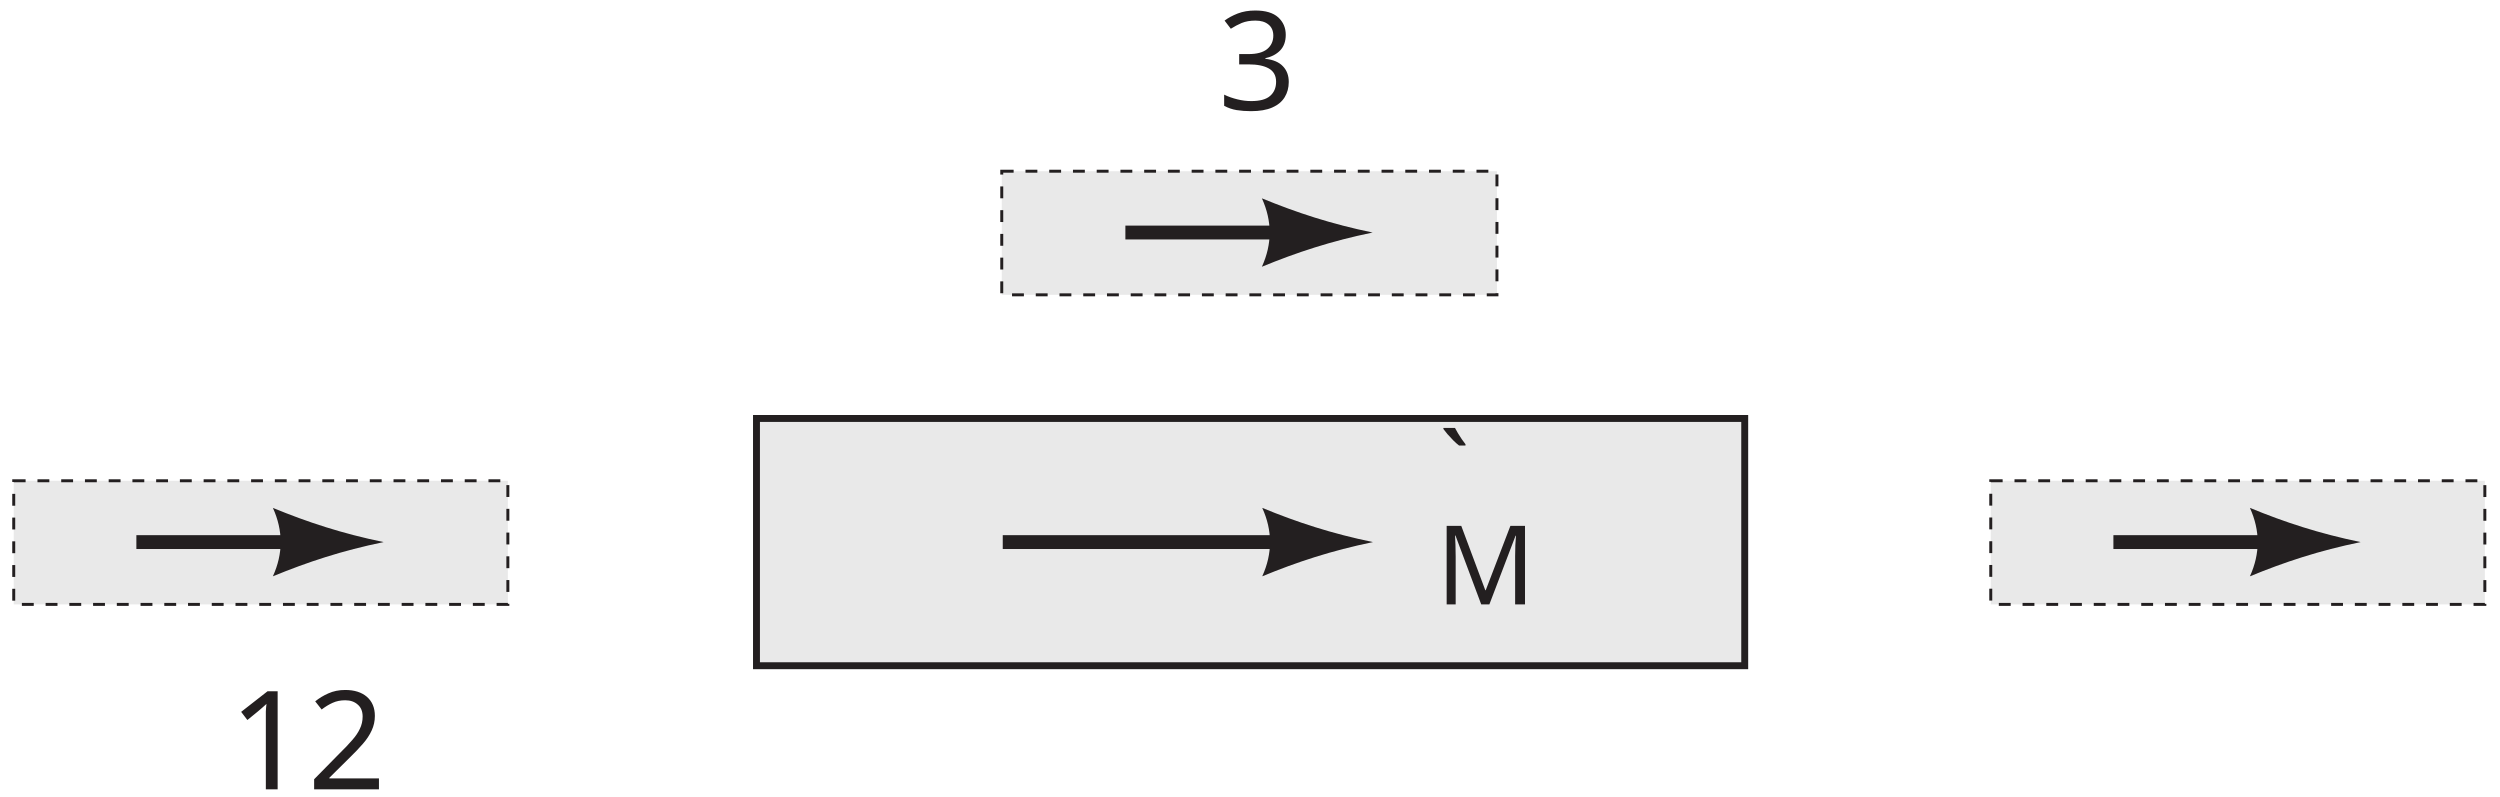
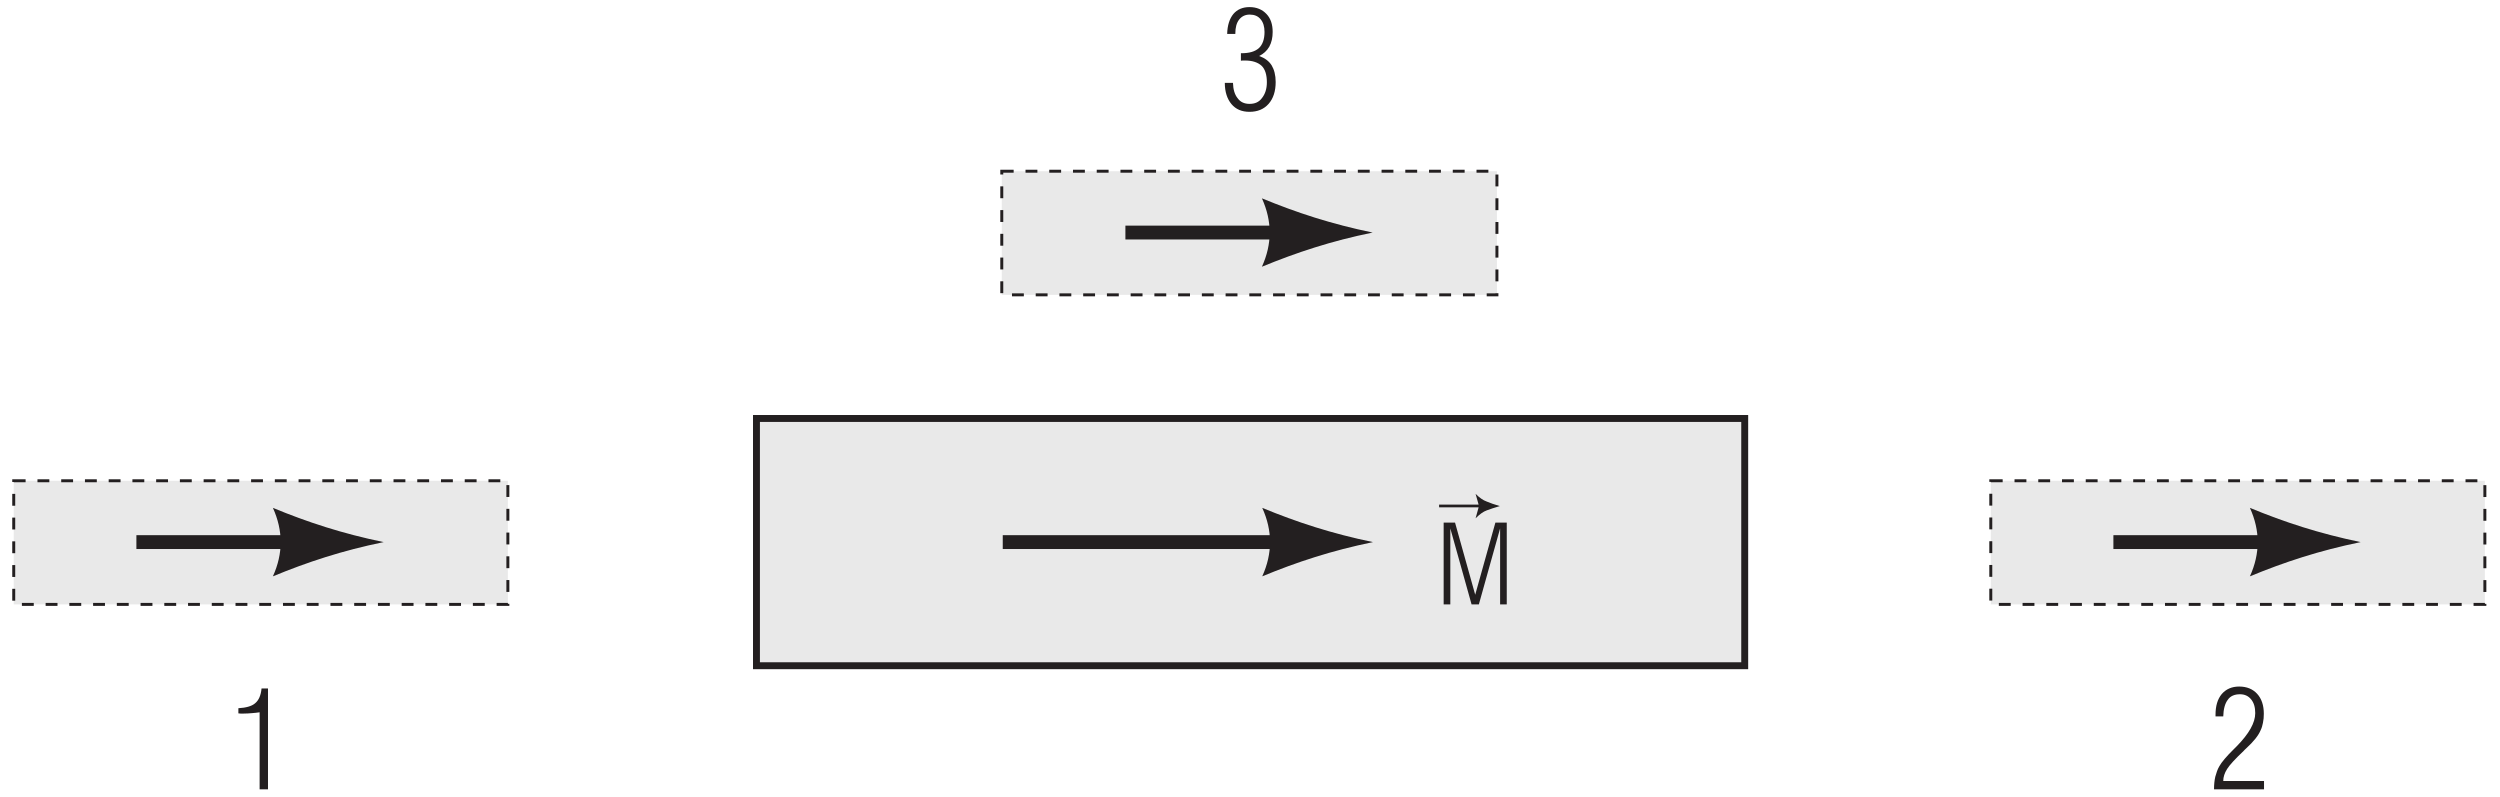
- <svg xmlns="http://www.w3.org/2000/svg" version="1.1" id="svg2" xml:space="preserve" width="242.667" height="77.333" viewBox="0 0 242.667 77.333">
-   <defs id="defs6" />
-   <g id="g8" transform="matrix(1.333333,0,0,-1.333333,0,77.33333)">
-     <g id="g10" transform="scale(0.1)">
-       <path d="M 550.719,275.359 H 1270.16 V 95.352 H 550.719 V 275.359" style="fill:#e9e9e9;fill-opacity:1;fill-rule:evenodd;stroke:none" id="path12" />
-       <path d="M 550.719,275.359 H 1270.16 V 95.352 H 550.719 Z" style="fill:none;stroke:#231f20;stroke-width:5.04;stroke-linecap:butt;stroke-linejoin:miter;stroke-miterlimit:2.613;stroke-dasharray:none;stroke-opacity:1" id="path14" />
-       <path d="m 729.281,455.359 h 360.499 v -90 H 729.281 v 90" style="fill:#e9e9e9;fill-opacity:1;fill-rule:evenodd;stroke:none" id="path16" />
-       <path d="m 729.281,455.359 h 360.499 v -90 H 729.281 Z" style="fill:none;stroke:#231f20;stroke-width:2.16;stroke-linecap:butt;stroke-linejoin:miter;stroke-miterlimit:2.613;stroke-dasharray:8.64, 8.64;stroke-dashoffset:0;stroke-opacity:1" id="path18" />
-       <path d="m 1449.28,230 h 359.69 v -90 h -359.69 v 90" style="fill:#e9e9e9;fill-opacity:1;fill-rule:evenodd;stroke:none" id="path20" />
-       <path d="m 1449.28,230 h 359.69 v -90 h -359.69 z" style="fill:none;stroke:#231f20;stroke-width:2.16;stroke-linecap:butt;stroke-linejoin:miter;stroke-miterlimit:2.613;stroke-dasharray:8.64, 8.64;stroke-dashoffset:0;stroke-opacity:1" id="path22" />
-       <path d="M 10,230 H 369.723 V 140 H 10 v 90" style="fill:#e9e9e9;fill-opacity:1;fill-rule:evenodd;stroke:none" id="path24" />
-       <path d="M 10,230 H 369.723 V 140 H 10 Z" style="fill:none;stroke:#231f20;stroke-width:2.16;stroke-linecap:butt;stroke-linejoin:miter;stroke-miterlimit:2.613;stroke-dasharray:8.64, 8.64;stroke-dashoffset:0;stroke-opacity:1" id="path26" />
-       <path d="M 976.461,410.719 H 819.281" style="fill:none;stroke:#231f20;stroke-width:10.08;stroke-linecap:butt;stroke-linejoin:miter;stroke-miterlimit:2.613;stroke-dasharray:none;stroke-opacity:1" id="path28" />
-       <path d="m 999.281,410.719 c -30.242,6.23 -55.402,14.519 -80.621,24.898 7.559,-16.633 7.539,-33.222 0,-49.812 25.199,10.379 50.379,18.707 80.621,24.914" style="fill:#231f20;fill-opacity:1;fill-rule:evenodd;stroke:none" id="path30" />
-       <path d="M 976.711,185.359 H 730" style="fill:none;stroke:#231f20;stroke-width:10.08;stroke-linecap:butt;stroke-linejoin:miter;stroke-miterlimit:2.613;stroke-dasharray:none;stroke-opacity:1" id="path32" />
-       <path d="m 999.531,185.359 c -30.242,6.231 -55.402,14.516 -80.621,24.899 7.559,-16.633 7.539,-33.223 0,-49.813 25.199,10.379 50.379,18.707 80.621,24.914" style="fill:#231f20;fill-opacity:1;fill-rule:evenodd;stroke:none" id="path34" />
-       <path d="M 256.461,185.359 H 99.281" style="fill:none;stroke:#231f20;stroke-width:10.08;stroke-linecap:butt;stroke-linejoin:miter;stroke-miterlimit:2.613;stroke-dasharray:none;stroke-opacity:1" id="path36" />
-       <path d="m 279.281,185.359 c -30.242,6.231 -55.402,14.516 -80.621,24.899 7.559,-16.633 7.539,-33.223 0,-49.813 25.199,10.379 50.379,18.707 80.621,24.914" style="fill:#231f20;fill-opacity:1;fill-rule:evenodd;stroke:none" id="path38" />
-       <path d="M 1695.74,185.359 H 1538.56" style="fill:none;stroke:#231f20;stroke-width:10.08;stroke-linecap:butt;stroke-linejoin:miter;stroke-miterlimit:2.613;stroke-dasharray:none;stroke-opacity:1" id="path40" />
-       <path d="m 1718.56,185.359 c -30.24,6.231 -55.4,14.516 -80.62,24.899 7.56,-16.633 7.54,-33.223 0,-49.813 25.2,10.379 50.38,18.707 80.62,24.914" style="fill:#231f20;fill-opacity:1;fill-rule:evenodd;stroke:none" id="path42" />
-       <g id="g44" transform="scale(10)">
-         <text transform="matrix(1,0,0,-1,104.536,14)" style="font-variant:normal;font-weight:normal;font-size:8px;font-family:Swis721LtCnBT;-inkscape-font-specification:Swis721LtCnBT;writing-mode:lr-tb;fill:#231f20;fill-opacity:1;fill-rule:nonzero;stroke:none" id="text50">
-           <tspan x="0" y="0" id="tspan46">M</tspan>
-           <tspan x="0.231" y="-6.72" id="tspan48">`</tspan>
-         </text>
-         <text transform="matrix(1,0,0,-1,16.66565,0.53593)" style="font-variant:normal;font-weight:normal;font-size:10px;font-family:Swis721LtCnBT;-inkscape-font-specification:Swis721LtCnBT;writing-mode:lr-tb;fill:#231f20;fill-opacity:1;fill-rule:nonzero;stroke:none" id="text56">
-           <tspan x="0 144" y="0" id="tspan52">12</tspan>
-           <tspan x="72" y="-49.464" id="tspan54">3</tspan>
-         </text>
+ <svg xmlns="http://www.w3.org/2000/svg" xmlns:xlink="http://www.w3.org/1999/xlink" width="182pt" height="58pt" viewBox="0 0 182 58">
+   <defs>
+     <g>
+       <g id="glyph-0-0">
+         <path d="M 0.562 0 L 0.562 -5.953 L 1.391 -5.953 L 2.859 -0.703 L 4.328 -5.953 L 5.156 -5.953 L 5.156 0 L 4.672 0 L 4.672 -5.531 L 3.125 0 L 2.594 0 L 1.047 -5.531 L 1.047 0 Z M 0.562 0 " />
+       </g>
+       <g id="glyph-0-1">
+         <path d="M 4.422 -0.438 C 4.047 -0.328 3.719 -0.219 3.469 -0.125 C 3.203 -0.031 2.938 0.172 2.656 0.453 L 2.875 -0.344 L 0 -0.344 L 0 -0.547 L 2.875 -0.547 L 2.656 -1.328 C 2.938 -1.047 3.203 -0.859 3.469 -0.766 C 3.719 -0.656 4.047 -0.547 4.422 -0.438 Z M 4.422 -0.438 " />
+       </g>
+       <g id="glyph-1-0">
+         <path d="M 2.234 0 L 2.234 -5.609 C 2.047 -5.578 1.859 -5.562 1.672 -5.547 C 1.484 -5.531 1.281 -5.516 1.078 -5.516 C 0.969 -5.516 0.891 -5.516 0.844 -5.516 C 0.781 -5.516 0.734 -5.531 0.688 -5.531 L 0.688 -5.906 C 1.234 -5.938 1.656 -6.047 1.906 -6.266 C 2.172 -6.484 2.328 -6.844 2.375 -7.344 L 2.844 -7.344 L 2.844 0 Z M 2.234 0 " />
+       </g>
+       <g id="glyph-1-1">
+         <path d="M 0.516 0 C 0.516 -0.344 0.547 -0.656 0.609 -0.922 C 0.688 -1.203 0.766 -1.453 0.906 -1.688 C 1.062 -1.969 1.422 -2.406 1.984 -2.953 L 2.172 -3.141 C 3.062 -4.047 3.516 -4.844 3.516 -5.547 C 3.516 -5.969 3.422 -6.297 3.219 -6.547 C 3.016 -6.797 2.75 -6.922 2.406 -6.922 C 2.016 -6.922 1.703 -6.797 1.516 -6.516 C 1.312 -6.25 1.203 -5.844 1.188 -5.312 L 0.625 -5.312 L 0.625 -5.422 C 0.625 -6.062 0.766 -6.562 1.078 -6.938 C 1.391 -7.297 1.812 -7.484 2.344 -7.484 C 2.906 -7.484 3.344 -7.297 3.656 -6.953 C 3.984 -6.594 4.141 -6.109 4.141 -5.5 C 4.141 -5.266 4.125 -5.062 4.078 -4.844 C 4.047 -4.656 3.984 -4.453 3.906 -4.297 C 3.75 -3.922 3.406 -3.484 2.859 -2.984 C 2.781 -2.906 2.703 -2.844 2.672 -2.797 C 2.062 -2.219 1.656 -1.781 1.469 -1.484 C 1.281 -1.188 1.188 -0.891 1.188 -0.609 L 4.156 -0.609 L 4.156 0 Z M 0.516 0 " />
+       </g>
+       <g id="glyph-1-2">
+         <path d="M 0.5 -1.969 L 1.094 -1.969 C 1.109 -1.484 1.219 -1.109 1.438 -0.844 C 1.641 -0.562 1.938 -0.438 2.297 -0.438 C 2.688 -0.438 2.984 -0.562 3.203 -0.859 C 3.438 -1.156 3.562 -1.531 3.562 -2.016 C 3.562 -2.547 3.438 -2.953 3.188 -3.203 C 2.922 -3.453 2.516 -3.594 1.984 -3.594 C 1.906 -3.594 1.828 -3.594 1.797 -3.594 C 1.734 -3.594 1.703 -3.578 1.672 -3.578 L 1.672 -4.125 L 1.703 -4.125 C 2.297 -4.125 2.703 -4.25 2.984 -4.5 C 3.25 -4.75 3.391 -5.141 3.391 -5.672 C 3.391 -6.062 3.297 -6.375 3.109 -6.594 C 2.922 -6.828 2.656 -6.938 2.312 -6.938 C 1.984 -6.938 1.734 -6.812 1.547 -6.578 C 1.359 -6.344 1.266 -6 1.266 -5.562 L 1.266 -5.531 L 0.672 -5.531 C 0.688 -6.156 0.844 -6.641 1.125 -6.984 C 1.406 -7.312 1.797 -7.484 2.297 -7.484 C 2.812 -7.484 3.219 -7.312 3.531 -6.984 C 3.844 -6.656 3.984 -6.219 3.984 -5.672 C 3.984 -5.266 3.906 -4.906 3.734 -4.594 C 3.562 -4.297 3.312 -4.078 3 -3.922 C 3.406 -3.781 3.703 -3.562 3.906 -3.25 C 4.094 -2.938 4.203 -2.531 4.203 -2.031 C 4.203 -1.359 4.031 -0.828 3.688 -0.438 C 3.344 -0.047 2.875 0.141 2.297 0.141 C 1.734 0.141 1.297 -0.047 0.984 -0.422 C 0.672 -0.797 0.5 -1.312 0.5 -1.969 Z M 0.5 -1.969 " />
      </g>
    </g>
+   </defs>
+   <path fill-rule="evenodd" fill="rgb(91.364%, 91.206%, 91.246%)" fill-opacity="1" d="M 55.07 30.465 L 127.016 30.465 L 127.016 48.465 L 55.07 48.465 L 55.07 30.465 " />
+   <path fill="none" stroke-width="5.04" stroke-linecap="butt" stroke-linejoin="miter" stroke="rgb(13.73%, 12.16%, 12.549%)" stroke-opacity="1" stroke-miterlimit="2.613" d="M 550.703 275.352 L 1270.156 275.352 L 1270.156 95.352 L 550.703 95.352 Z M 550.703 275.352 " transform="matrix(0.1, 0, 0, -0.1, 0, 58)" />
+   <path fill-rule="evenodd" fill="rgb(91.364%, 91.206%, 91.246%)" fill-opacity="1" d="M 72.93 12.465 L 108.977 12.465 L 108.977 21.465 L 72.93 21.465 L 72.93 12.465 " />
+   <path fill="none" stroke-width="2.16" stroke-linecap="butt" stroke-linejoin="miter" stroke="rgb(13.73%, 12.16%, 12.549%)" stroke-opacity="1" stroke-dasharray="8.64 8.64" stroke-miterlimit="2.613" d="M 729.297 455.352 L 1089.766 455.352 L 1089.766 365.352 L 729.297 365.352 Z M 729.297 455.352 " transform="matrix(0.1, 0, 0, -0.1, 0, 58)" />
+   <path fill-rule="evenodd" fill="rgb(91.364%, 91.206%, 91.246%)" fill-opacity="1" d="M 144.93 35 L 180.898 35 L 180.898 44 L 144.93 44 L 144.93 35 " />
+   <path fill="none" stroke-width="2.16" stroke-linecap="butt" stroke-linejoin="miter" stroke="rgb(13.73%, 12.16%, 12.549%)" stroke-opacity="1" stroke-dasharray="8.64 8.64" stroke-miterlimit="2.613" d="M 1449.297 230 L 1808.984 230 L 1808.984 140 L 1449.297 140 Z M 1449.297 230 " transform="matrix(0.1, 0, 0, -0.1, 0, 58)" />
+   <path fill-rule="evenodd" fill="rgb(91.364%, 91.206%, 91.246%)" fill-opacity="1" d="M 1 35 L 36.973 35 L 36.973 44 L 1 44 L 1 35 " />
+   <path fill="none" stroke-width="2.16" stroke-linecap="butt" stroke-linejoin="miter" stroke="rgb(13.73%, 12.16%, 12.549%)" stroke-opacity="1" stroke-dasharray="8.64 8.64" stroke-miterlimit="2.613" d="M 10 230 L 369.727 230 L 369.727 140 L 10 140 Z M 10 230 " transform="matrix(0.1, 0, 0, -0.1, 0, 58)" />
+   <path fill="none" stroke-width="10.08" stroke-linecap="butt" stroke-linejoin="miter" stroke="rgb(13.73%, 12.16%, 12.549%)" stroke-opacity="1" stroke-miterlimit="2.613" d="M 976.445 410.703 L 819.297 410.703 " transform="matrix(0.1, 0, 0, -0.1, 0, 58)" />
+   <path fill-rule="evenodd" fill="rgb(13.73%, 12.16%, 12.549%)" fill-opacity="1" d="M 99.93 16.93 C 96.902 16.305 94.387 15.477 91.867 14.438 C 92.621 16.102 92.621 17.762 91.867 19.418 C 94.387 18.383 96.902 17.547 99.93 16.93 " />
+   <path fill="none" stroke-width="10.08" stroke-linecap="butt" stroke-linejoin="miter" stroke="rgb(13.73%, 12.16%, 12.549%)" stroke-opacity="1" stroke-miterlimit="2.613" d="M 976.719 185.352 L 730 185.352 " transform="matrix(0.1, 0, 0, -0.1, 0, 58)" />
+   <path fill-rule="evenodd" fill="rgb(13.73%, 12.16%, 12.549%)" fill-opacity="1" d="M 99.953 39.465 C 96.93 38.84 94.414 38.012 91.891 36.973 C 92.648 38.637 92.645 40.297 91.891 41.957 C 94.41 40.918 96.93 40.086 99.953 39.465 " />
+   <path fill="none" stroke-width="10.08" stroke-linecap="butt" stroke-linejoin="miter" stroke="rgb(13.73%, 12.16%, 12.549%)" stroke-opacity="1" stroke-miterlimit="2.613" d="M 256.445 185.352 L 99.297 185.352 " transform="matrix(0.1, 0, 0, -0.1, 0, 58)" />
+   <path fill-rule="evenodd" fill="rgb(13.73%, 12.16%, 12.549%)" fill-opacity="1" d="M 27.93 39.465 C 24.902 38.84 22.387 38.012 19.867 36.973 C 20.621 38.637 20.621 40.297 19.867 41.957 C 22.387 40.918 24.902 40.086 27.93 39.465 " />
+   <path fill="none" stroke-width="10.08" stroke-linecap="butt" stroke-linejoin="miter" stroke="rgb(13.73%, 12.16%, 12.549%)" stroke-opacity="1" stroke-miterlimit="2.613" d="M 1695.742 185.352 L 1538.555 185.352 " transform="matrix(0.1, 0, 0, -0.1, 0, 58)" />
+   <path fill-rule="evenodd" fill="rgb(13.73%, 12.16%, 12.549%)" fill-opacity="1" d="M 171.855 39.465 C 168.832 38.84 166.316 38.012 163.793 36.973 C 164.551 38.637 164.547 40.297 163.793 41.957 C 166.312 40.918 168.832 40.086 171.855 39.465 " />
+   <g fill="rgb(13.73%, 12.16%, 12.549%)" fill-opacity="1">
+     <use xlink:href="#glyph-0-0" x="104.536" y="44" />
+   </g>
+   <g fill="rgb(13.73%, 12.16%, 12.549%)" fill-opacity="1">
+     <use xlink:href="#glyph-0-1" x="104.767" y="37.28" />
+   </g>
+   <g fill="rgb(13.73%, 12.16%, 12.549%)" fill-opacity="1">
+     <use xlink:href="#glyph-1-0" x="16.666" y="57.464" />
+   </g>
+   <g fill="rgb(13.73%, 12.16%, 12.549%)" fill-opacity="1">
+     <use xlink:href="#glyph-1-1" x="160.665" y="57.464" />
+   </g>
+   <g fill="rgb(13.73%, 12.16%, 12.549%)" fill-opacity="1">
+     <use xlink:href="#glyph-1-2" x="88.666" y="8" />
  </g>
</svg>
